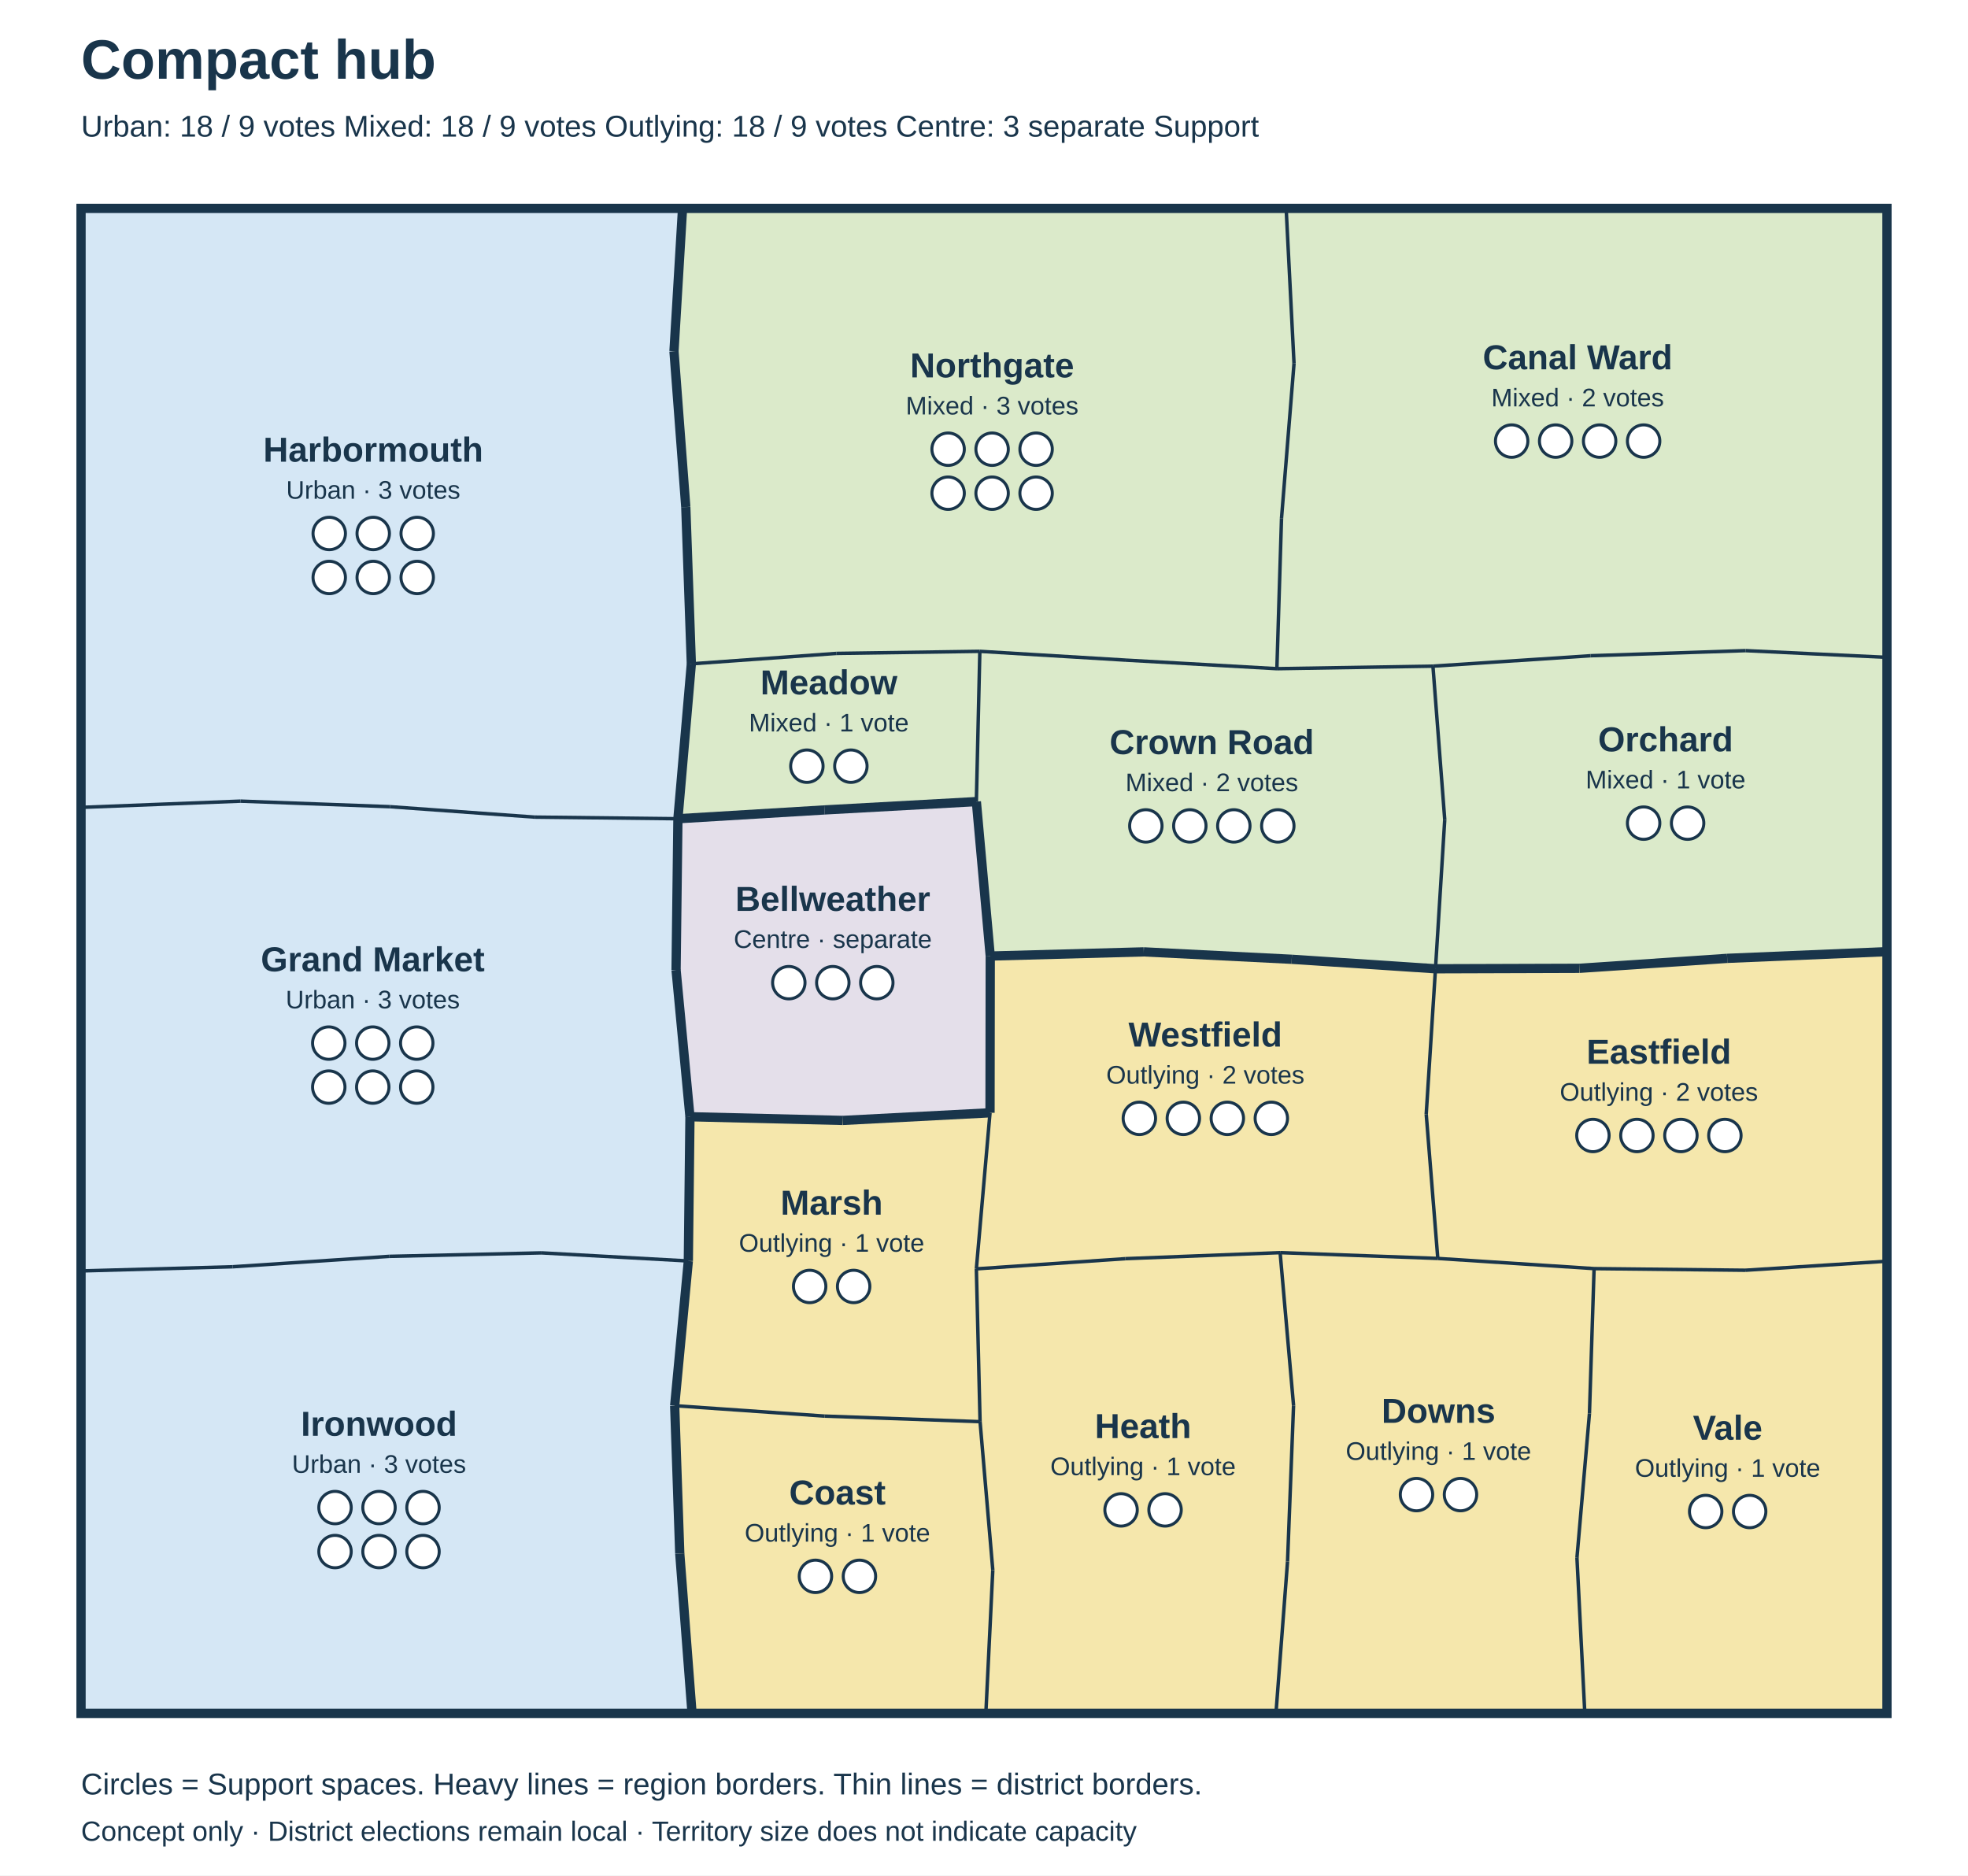
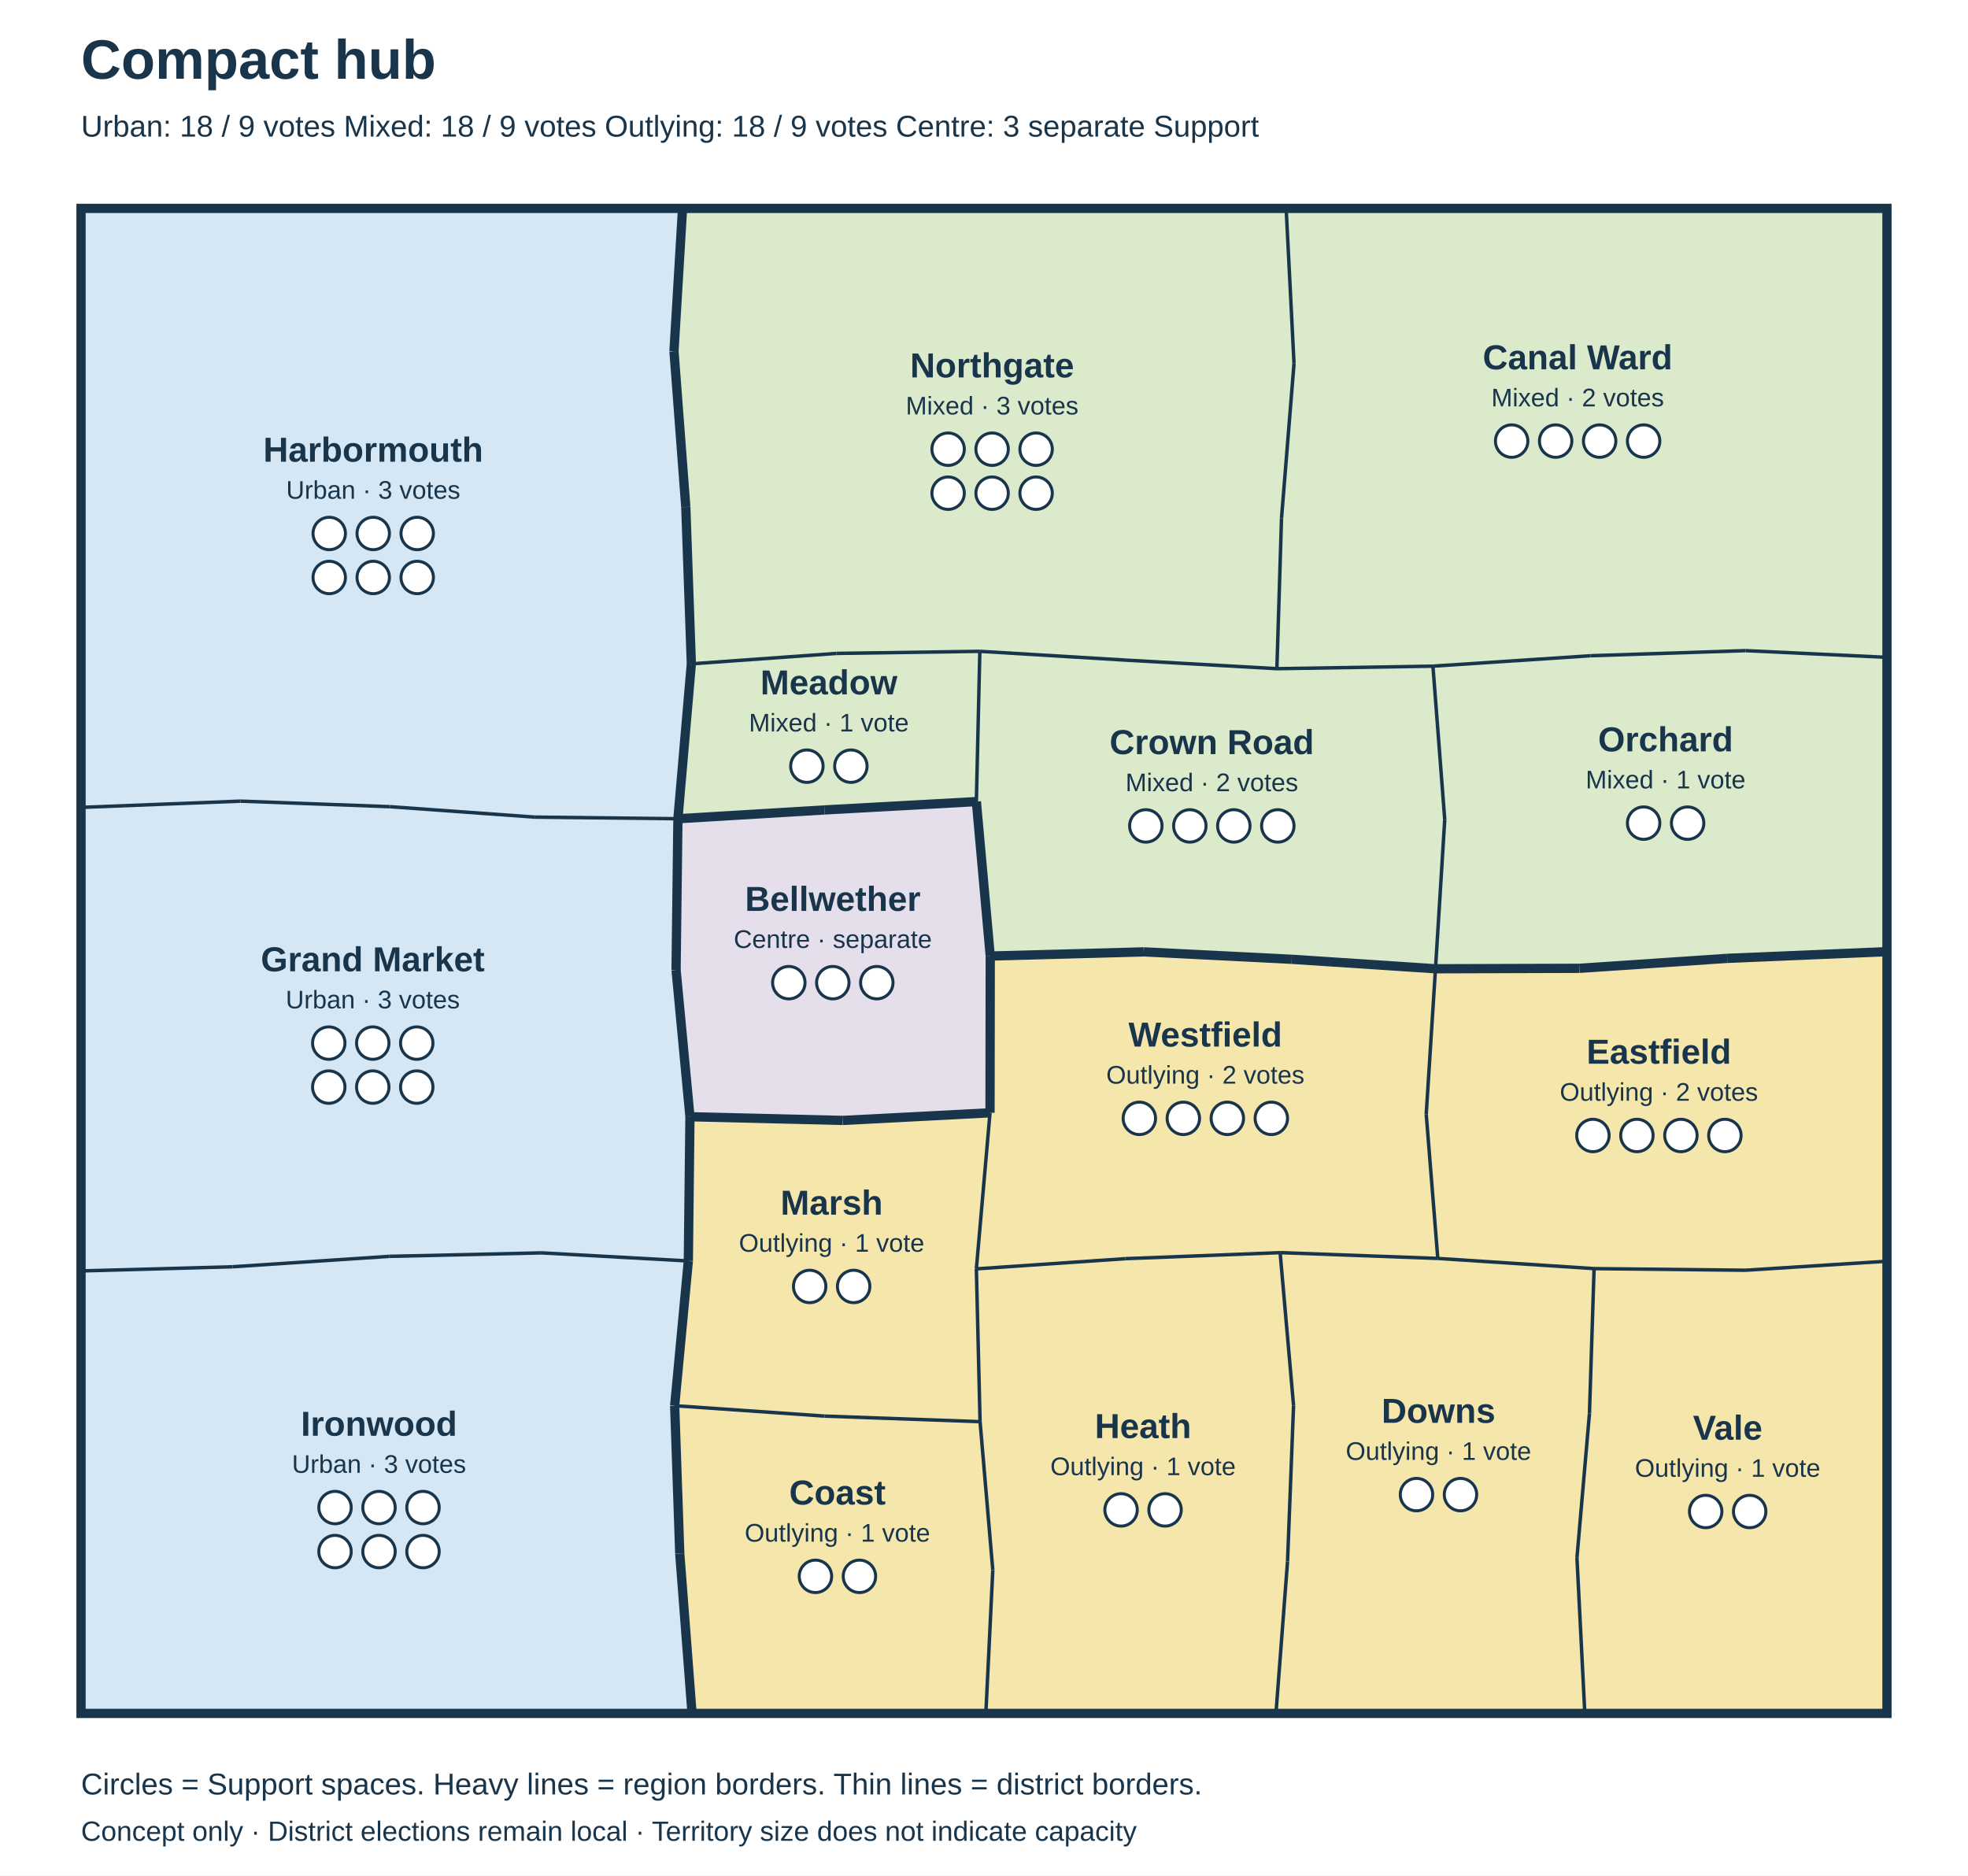
<svg xmlns="http://www.w3.org/2000/svg" viewBox="0 0 850 810" role="img" aria-labelledby="title desc">
  <style>text{font-family:Arial,sans-serif;fill:#19354b}.name{font-size:15px;font-weight:700}.detail{font-size:11px}</style>
  <rect width="850" height="810" fill="white" />
  <text x="35" y="34" font-size="24" font-weight="700">Compact hub</text>
  <text x="35" y="59" font-size="13">Urban: 18 / 9 votes     Mixed: 18 / 9 votes     Outlying: 18 / 9 votes     Centre: 3 separate Support</text>
  <polygon points="35.0,152.4 102.4,156.9 96.5,219.2 35.0,216.1" fill="#d5e7f5" stroke="#d5e7f5" stroke-width="1" />
  <polygon points="96.5,219.2 161.2,223.4 166.6,286.2 98.5,281.9" fill="#d5e7f5" stroke="#d5e7f5" stroke-width="1" />
  <polygon points="164.4,159.0 226.7,156.0 228.1,223.2 161.2,223.4" fill="#d5e7f5" stroke="#d5e7f5" stroke-width="1" />
  <polygon points="35.0,90.0 102.9,90.0 102.4,156.9 35.0,152.4" fill="#d5e7f5" stroke="#d5e7f5" stroke-width="1" />
  <polygon points="226.7,156.0 291.1,151.7 296.2,219.0 228.1,223.2" fill="#d5e7f5" stroke="#d5e7f5" stroke-width="1" />
  <polygon points="102.4,156.9 164.4,159.0 161.2,223.4 96.5,219.2" fill="#d5e7f5" stroke="#d5e7f5" stroke-width="1" />
  <polygon points="35.0,281.5 98.5,281.9 103.9,346.0 35.0,348.7" fill="#d5e7f5" stroke="#d5e7f5" stroke-width="1" />
  <polygon points="169.0,90.0 232.7,90.0 226.7,156.0 164.4,159.0" fill="#d5e7f5" stroke="#d5e7f5" stroke-width="1" />
  <polygon points="232.7,90.0 294.8,90.0 291.1,151.7 226.7,156.0" fill="#d5e7f5" stroke="#d5e7f5" stroke-width="1" />
  <polygon points="166.6,286.2 233.8,289.0 230.9,352.9 168.4,348.4" fill="#d5e7f5" stroke="#d5e7f5" stroke-width="1" />
  <polygon points="35.0,216.1 96.5,219.2 98.5,281.9 35.0,281.5" fill="#d5e7f5" stroke="#d5e7f5" stroke-width="1" />
  <polygon points="233.8,289.0 298.6,286.7 292.8,353.6 230.9,352.9" fill="#d5e7f5" stroke="#d5e7f5" stroke-width="1" />
  <polygon points="161.2,223.4 228.1,223.2 233.8,289.0 166.6,286.2" fill="#d5e7f5" stroke="#d5e7f5" stroke-width="1" />
  <polygon points="102.9,90.0 169.0,90.0 164.4,159.0 102.4,156.9" fill="#d5e7f5" stroke="#d5e7f5" stroke-width="1" />
  <polygon points="228.1,223.2 296.2,219.0 298.6,286.7 233.8,289.0" fill="#d5e7f5" stroke="#d5e7f5" stroke-width="1" />
  <polygon points="98.5,281.9 166.6,286.2 168.4,348.4 103.9,346.0" fill="#d5e7f5" stroke="#d5e7f5" stroke-width="1" />
  <polygon points="428.8,218.1 491.6,222.6 486.2,285.1 423.2,281.3" fill="#dbeaca" stroke="#dbeaca" stroke-width="1" />
  <polygon points="294.8,90.0 357.0,90.0 357.8,151.7 291.1,151.7" fill="#dbeaca" stroke="#dbeaca" stroke-width="1" />
  <polygon points="493.4,159.0 558.9,157.0 553.5,223.8 491.6,222.6" fill="#dbeaca" stroke="#dbeaca" stroke-width="1" />
  <polygon points="425.9,155.9 493.4,159.0 491.6,222.6 428.8,218.1" fill="#dbeaca" stroke="#dbeaca" stroke-width="1" />
  <polygon points="487.5,90.0 555.5,90.0 558.9,157.0 493.4,159.0" fill="#dbeaca" stroke="#dbeaca" stroke-width="1" />
  <polygon points="357.8,151.7 425.9,155.9 428.8,218.1 363.6,216.0" fill="#dbeaca" stroke="#dbeaca" stroke-width="1" />
  <polygon points="296.2,219.0 363.6,216.0 361.3,282.2 298.6,286.7" fill="#dbeaca" stroke="#dbeaca" stroke-width="1" />
  <polygon points="357.0,90.0 421.0,90.0 425.9,155.9 357.8,151.7" fill="#dbeaca" stroke="#dbeaca" stroke-width="1" />
  <polygon points="491.6,222.6 553.5,223.8 551.5,288.8 486.2,285.1" fill="#dbeaca" stroke="#dbeaca" stroke-width="1" />
  <polygon points="421.0,90.0 487.5,90.0 493.4,159.0 425.9,155.9" fill="#dbeaca" stroke="#dbeaca" stroke-width="1" />
  <polygon points="291.1,151.7 357.8,151.7 363.6,216.0 296.2,219.0" fill="#dbeaca" stroke="#dbeaca" stroke-width="1" />
  <polygon points="363.6,216.0 428.8,218.1 423.2,281.3 361.3,282.2" fill="#dbeaca" stroke="#dbeaca" stroke-width="1" />
  <polygon points="746.5,154.7 815.0,158.6 815.0,221.7 748.6,217.2" fill="#dbeaca" stroke="#dbeaca" stroke-width="1" />
  <polygon points="623.2,90.0 689.0,90.0 683.9,151.2 622.0,152.5" fill="#dbeaca" stroke="#dbeaca" stroke-width="1" />
  <polygon points="558.9,157.0 622.0,152.5 616.3,220.1 553.5,223.8" fill="#dbeaca" stroke="#dbeaca" stroke-width="1" />
  <polygon points="752.3,90.0 815.0,90.0 815.0,158.6 746.5,154.7" fill="#dbeaca" stroke="#dbeaca" stroke-width="1" />
  <polygon points="683.9,151.2 746.5,154.7 748.6,217.2 681.3,216.3" fill="#dbeaca" stroke="#dbeaca" stroke-width="1" />
  <polygon points="616.3,220.1 681.3,216.3 687.0,283.2 618.9,287.7" fill="#dbeaca" stroke="#dbeaca" stroke-width="1" />
  <polygon points="555.5,90.0 623.2,90.0 622.0,152.5 558.9,157.0" fill="#dbeaca" stroke="#dbeaca" stroke-width="1" />
  <polygon points="748.6,217.2 815.0,221.7 815.0,283.9 753.9,281.0" fill="#dbeaca" stroke="#dbeaca" stroke-width="1" />
  <polygon points="689.0,90.0 752.3,90.0 746.5,154.7 683.9,151.2" fill="#dbeaca" stroke="#dbeaca" stroke-width="1" />
  <polygon points="553.5,223.8 616.3,220.1 618.9,287.7 551.5,288.8" fill="#dbeaca" stroke="#dbeaca" stroke-width="1" />
  <polygon points="622.0,152.5 683.9,151.2 681.3,216.3 616.3,220.1" fill="#dbeaca" stroke="#dbeaca" stroke-width="1" />
  <polygon points="681.3,216.3 748.6,217.2 753.9,281.0 687.0,283.2" fill="#dbeaca" stroke="#dbeaca" stroke-width="1" />
  <polygon points="361.3,282.2 423.2,281.3 421.7,346.2 356.1,349.8" fill="#dbeaca" stroke="#dbeaca" stroke-width="1" />
  <polygon points="298.6,286.7 361.3,282.2 356.1,349.8 292.8,353.6" fill="#dbeaca" stroke="#dbeaca" stroke-width="1" />
  <polygon points="489.3,347.5 557.4,352.0 557.9,414.3 494.0,411.1" fill="#dbeaca" stroke="#dbeaca" stroke-width="1" />
  <polygon points="557.4,352.0 624.0,354.0 620.0,418.4 557.9,414.3" fill="#dbeaca" stroke="#dbeaca" stroke-width="1" />
  <polygon points="421.7,346.2 489.3,347.5 494.0,411.1 427.7,412.9" fill="#dbeaca" stroke="#dbeaca" stroke-width="1" />
  <polygon points="486.2,285.1 551.5,288.8 557.4,352.0 489.3,347.5" fill="#dbeaca" stroke="#dbeaca" stroke-width="1" />
  <polygon points="551.5,288.8 618.9,287.7 624.0,354.0 557.4,352.0" fill="#dbeaca" stroke="#dbeaca" stroke-width="1" />
  <polygon points="423.2,281.3 486.2,285.1 489.3,347.5 421.7,346.2" fill="#dbeaca" stroke="#dbeaca" stroke-width="1" />
  <polygon points="618.9,287.7 687.0,283.2 688.2,350.9 624.0,354.0" fill="#dbeaca" stroke="#dbeaca" stroke-width="1" />
  <polygon points="688.2,350.9 750.4,346.7 746.0,413.9 682.2,418.2" fill="#dbeaca" stroke="#dbeaca" stroke-width="1" />
  <polygon points="753.9,281.0 815.0,283.9 815.0,346.7 750.4,346.7" fill="#dbeaca" stroke="#dbeaca" stroke-width="1" />
  <polygon points="687.0,283.2 753.9,281.0 750.4,346.7 688.2,350.9" fill="#dbeaca" stroke="#dbeaca" stroke-width="1" />
  <polygon points="750.4,346.7 815.0,346.7 815.0,411.0 746.0,413.9" fill="#dbeaca" stroke="#dbeaca" stroke-width="1" />
  <polygon points="624.0,354.0 688.2,350.9 682.2,418.2 620.0,418.4" fill="#dbeaca" stroke="#dbeaca" stroke-width="1" />
  <polygon points="168.4,348.4 230.9,352.9 226.0,415.4 162.5,411.4" fill="#d5e7f5" stroke="#d5e7f5" stroke-width="1" />
  <polygon points="35.0,348.7 103.9,346.0 100.5,412.0 35.0,416.4" fill="#d5e7f5" stroke="#d5e7f5" stroke-width="1" />
  <polygon points="230.9,352.9 292.8,353.6 292.0,418.9 226.0,415.4" fill="#d5e7f5" stroke="#d5e7f5" stroke-width="1" />
  <polygon points="100.5,412.0 162.5,411.4 162.2,476.1 96.0,479.4" fill="#d5e7f5" stroke="#d5e7f5" stroke-width="1" />
  <polygon points="103.9,346.0 168.4,348.4 162.5,411.4 100.5,412.0" fill="#d5e7f5" stroke="#d5e7f5" stroke-width="1" />
  <polygon points="35.0,483.5 96.0,479.4 100.5,547.1 35.0,548.9" fill="#d5e7f5" stroke="#d5e7f5" stroke-width="1" />
  <polygon points="162.2,476.1 230.1,477.7 233.9,541.1 168.2,542.6" fill="#d5e7f5" stroke="#d5e7f5" stroke-width="1" />
  <polygon points="35.0,416.4 100.5,412.0 96.0,479.4 35.0,483.5" fill="#d5e7f5" stroke="#d5e7f5" stroke-width="1" />
  <polygon points="230.1,477.7 298.0,482.3 297.3,544.6 233.9,541.1" fill="#d5e7f5" stroke="#d5e7f5" stroke-width="1" />
  <polygon points="96.0,479.4 162.2,476.1 168.2,542.6 100.5,547.1" fill="#d5e7f5" stroke="#d5e7f5" stroke-width="1" />
  <polygon points="162.5,411.4 226.0,415.4 230.1,477.7 162.2,476.1" fill="#d5e7f5" stroke="#d5e7f5" stroke-width="1" />
  <polygon points="226.0,415.4 292.0,418.9 298.0,482.3 230.1,477.7" fill="#d5e7f5" stroke="#d5e7f5" stroke-width="1" />
  <polygon points="292.8,353.6 356.1,349.8 359.7,417.4 292.0,418.9" fill="#e4dfea" stroke="#e4dfea" stroke-width="1" />
  <polygon points="356.1,349.8 421.7,346.2 427.7,412.9 359.7,417.4" fill="#e4dfea" stroke="#e4dfea" stroke-width="1" />
  <polygon points="359.7,417.4 427.7,412.9 427.6,480.6 364.0,483.9" fill="#e4dfea" stroke="#e4dfea" stroke-width="1" />
  <polygon points="292.0,418.9 359.7,417.4 364.0,483.9 298.0,482.3" fill="#e4dfea" stroke="#e4dfea" stroke-width="1" />
  <polygon points="427.7,412.9 494.0,411.1 489.6,476.5 427.6,480.6" fill="#f5e7ac" stroke="#f5e7ac" stroke-width="1" />
  <polygon points="489.6,476.5 551.9,476.9 552.9,541.0 486.1,543.6" fill="#f5e7ac" stroke="#f5e7ac" stroke-width="1" />
  <polygon points="551.9,476.9 616.0,481.2 621.0,543.5 552.9,541.0" fill="#f5e7ac" stroke="#f5e7ac" stroke-width="1" />
  <polygon points="427.6,480.6 489.6,476.5 486.1,543.6 421.7,548.0" fill="#f5e7ac" stroke="#f5e7ac" stroke-width="1" />
  <polygon points="494.0,411.1 557.9,414.3 551.9,476.9 489.6,476.5" fill="#f5e7ac" stroke="#f5e7ac" stroke-width="1" />
  <polygon points="557.9,414.3 620.0,418.4 616.0,481.2 551.9,476.9" fill="#f5e7ac" stroke="#f5e7ac" stroke-width="1" />
  <polygon points="682.2,418.2 746.0,413.9 750.6,481.6 682.6,484.0" fill="#f5e7ac" stroke="#f5e7ac" stroke-width="1" />
  <polygon points="616.0,481.2 682.6,484.0 688.5,547.9 621.0,543.5" fill="#f5e7ac" stroke="#f5e7ac" stroke-width="1" />
  <polygon points="750.6,481.6 815.0,477.2 815.0,544.7 753.8,548.6" fill="#f5e7ac" stroke="#f5e7ac" stroke-width="1" />
  <polygon points="620.0,418.4 682.2,418.2 682.6,484.0 616.0,481.2" fill="#f5e7ac" stroke="#f5e7ac" stroke-width="1" />
  <polygon points="682.6,484.0 750.6,481.6 753.8,548.6 688.5,547.9" fill="#f5e7ac" stroke="#f5e7ac" stroke-width="1" />
  <polygon points="746.0,413.9 815.0,411.0 815.0,477.2 750.6,481.6" fill="#f5e7ac" stroke="#f5e7ac" stroke-width="1" />
  <polygon points="297.3,544.6 359.2,548.6 356.2,611.6 291.4,607.1" fill="#f5e7ac" stroke="#f5e7ac" stroke-width="1" />
  <polygon points="298.0,482.3 364.0,483.9 359.2,548.6 297.3,544.6" fill="#f5e7ac" stroke="#f5e7ac" stroke-width="1" />
  <polygon points="364.0,483.9 427.6,480.6 421.7,548.0 359.2,548.6" fill="#f5e7ac" stroke="#f5e7ac" stroke-width="1" />
  <polygon points="359.2,548.6 421.7,548.0 423.3,614.0 356.2,611.6" fill="#f5e7ac" stroke="#f5e7ac" stroke-width="1" />
  <polygon points="35.0,548.9 100.5,547.1 103.9,613.8 35.0,612.5" fill="#d5e7f5" stroke="#d5e7f5" stroke-width="1" />
  <polygon points="228.8,606.4 291.4,607.1 293.6,671.0 226.3,673.3" fill="#d5e7f5" stroke="#d5e7f5" stroke-width="1" />
  <polygon points="168.2,542.6 233.9,541.1 228.8,606.4 166.9,610.2" fill="#d5e7f5" stroke="#d5e7f5" stroke-width="1" />
  <polygon points="233.9,541.1 297.3,544.6 291.4,607.1 228.8,606.4" fill="#d5e7f5" stroke="#d5e7f5" stroke-width="1" />
  <polygon points="103.9,613.8 166.9,610.2 161.3,677.8 98.5,678.7" fill="#d5e7f5" stroke="#d5e7f5" stroke-width="1" />
  <polygon points="35.0,674.9 98.5,678.7 96.5,740.0 35.0,740.0" fill="#d5e7f5" stroke="#d5e7f5" stroke-width="1" />
  <polygon points="161.3,677.8 226.3,673.3 232.1,740.0 164.0,740.0" fill="#d5e7f5" stroke="#d5e7f5" stroke-width="1" />
  <polygon points="100.5,547.1 168.2,542.6 166.9,610.2 103.9,613.8" fill="#d5e7f5" stroke="#d5e7f5" stroke-width="1" />
  <polygon points="226.3,673.3 293.6,671.0 298.9,740.0 232.1,740.0" fill="#d5e7f5" stroke="#d5e7f5" stroke-width="1" />
  <polygon points="35.0,612.5 103.9,613.8 98.5,678.7 35.0,674.9" fill="#d5e7f5" stroke="#d5e7f5" stroke-width="1" />
  <polygon points="98.5,678.7 161.3,677.8 164.0,740.0 96.5,740.0" fill="#d5e7f5" stroke="#d5e7f5" stroke-width="1" />
  <polygon points="166.9,610.2 228.8,606.4 226.3,673.3 161.3,677.8" fill="#d5e7f5" stroke="#d5e7f5" stroke-width="1" />
  <polygon points="486.1,543.6 552.9,541.0 558.7,607.0 491.4,611.3" fill="#f5e7ac" stroke="#f5e7ac" stroke-width="1" />
  <polygon points="423.3,614.0 491.4,611.3 493.5,678.5 428.8,678.1" fill="#f5e7ac" stroke="#f5e7ac" stroke-width="1" />
  <polygon points="493.5,678.5 556.1,674.4 551.1,740.0 487.7,740.0" fill="#f5e7ac" stroke="#f5e7ac" stroke-width="1" />
  <polygon points="421.7,548.0 486.1,543.6 491.4,611.3 423.3,614.0" fill="#f5e7ac" stroke="#f5e7ac" stroke-width="1" />
  <polygon points="428.8,678.1 493.5,678.5 487.7,740.0 425.8,740.0" fill="#f5e7ac" stroke="#f5e7ac" stroke-width="1" />
  <polygon points="491.4,611.3 558.7,607.0 556.1,674.4 493.5,678.5" fill="#f5e7ac" stroke="#f5e7ac" stroke-width="1" />
  <polygon points="558.7,607.0 623.7,606.5 618.1,671.1 556.1,674.4" fill="#f5e7ac" stroke="#f5e7ac" stroke-width="1" />
  <polygon points="618.1,671.1 681.1,672.8 684.5,740.0 616.8,740.0" fill="#f5e7ac" stroke="#f5e7ac" stroke-width="1" />
  <polygon points="552.9,541.0 621.0,543.5 623.7,606.5 558.7,607.0" fill="#f5e7ac" stroke="#f5e7ac" stroke-width="1" />
  <polygon points="556.1,674.4 618.1,671.1 616.8,740.0 551.1,740.0" fill="#f5e7ac" stroke="#f5e7ac" stroke-width="1" />
  <polygon points="623.7,606.5 686.5,610.5 681.1,672.8 618.1,671.1" fill="#f5e7ac" stroke="#f5e7ac" stroke-width="1" />
  <polygon points="621.0,543.5 688.5,547.9 686.5,610.5 623.7,606.5" fill="#f5e7ac" stroke="#f5e7ac" stroke-width="1" />
  <polygon points="753.8,548.6 815.0,544.7 815.0,612.3 748.4,613.9" fill="#f5e7ac" stroke="#f5e7ac" stroke-width="1" />
  <polygon points="686.5,610.5 748.4,613.9 746.6,677.3 681.1,672.8" fill="#f5e7ac" stroke="#f5e7ac" stroke-width="1" />
  <polygon points="746.6,677.3 815.0,678.9 815.0,740.0 752.5,740.0" fill="#f5e7ac" stroke="#f5e7ac" stroke-width="1" />
  <polygon points="688.5,547.9 753.8,548.6 748.4,613.9 686.5,610.5" fill="#f5e7ac" stroke="#f5e7ac" stroke-width="1" />
  <polygon points="681.1,672.8 746.6,677.3 752.5,740.0 684.5,740.0" fill="#f5e7ac" stroke="#f5e7ac" stroke-width="1" />
  <polygon points="748.4,613.9 815.0,612.3 815.0,678.9 746.6,677.3" fill="#f5e7ac" stroke="#f5e7ac" stroke-width="1" />
  <polygon points="293.6,671.0 361.7,673.8 363.3,740.0 298.9,740.0" fill="#f5e7ac" stroke="#f5e7ac" stroke-width="1" />
  <polygon points="361.7,673.8 428.8,678.1 425.8,740.0 363.3,740.0" fill="#f5e7ac" stroke="#f5e7ac" stroke-width="1" />
  <polygon points="291.4,607.1 356.2,611.6 361.7,673.8 293.6,671.0" fill="#f5e7ac" stroke="#f5e7ac" stroke-width="1" />
  <polygon points="356.2,611.6 423.3,614.0 428.8,678.1 361.7,673.8" fill="#f5e7ac" stroke="#f5e7ac" stroke-width="1" />
  <path d="M 555.5,90.0 L 558.9,157.0" stroke="#19354b" stroke-width="1.5" fill="none" />
  <path d="M 558.9,157.0 L 553.5,223.8" stroke="#19354b" stroke-width="1.5" fill="none" />
  <path d="M 298.6,286.7 L 361.3,282.2" stroke="#19354b" stroke-width="1.5" fill="none" />
  <path d="M 361.3,282.2 L 423.2,281.3" stroke="#19354b" stroke-width="1.5" fill="none" />
  <path d="M 423.2,281.3 L 486.2,285.1" stroke="#19354b" stroke-width="1.5" fill="none" />
  <path d="M 553.5,223.8 L 551.5,288.8" stroke="#19354b" stroke-width="1.5" fill="none" />
  <path d="M 486.2,285.1 L 551.5,288.8" stroke="#19354b" stroke-width="1.5" fill="none" />
  <path d="M 551.5,288.8 L 618.9,287.7" stroke="#19354b" stroke-width="1.5" fill="none" />
  <path d="M 618.9,287.7 L 687.0,283.2" stroke="#19354b" stroke-width="1.5" fill="none" />
  <path d="M 687.0,283.2 L 753.9,281.0" stroke="#19354b" stroke-width="1.5" fill="none" />
  <path d="M 753.9,281.0 L 815.0,283.9" stroke="#19354b" stroke-width="1.5" fill="none" />
  <path d="M 35.0,348.7 L 103.9,346.0" stroke="#19354b" stroke-width="1.5" fill="none" />
  <path d="M 103.9,346.0 L 168.4,348.4" stroke="#19354b" stroke-width="1.5" fill="none" />
  <path d="M 168.4,348.4 L 230.9,352.9" stroke="#19354b" stroke-width="1.5" fill="none" />
  <path d="M 230.9,352.9 L 292.8,353.6" stroke="#19354b" stroke-width="1.5" fill="none" />
  <path d="M 423.2,281.3 L 421.7,346.2" stroke="#19354b" stroke-width="1.5" fill="none" />
  <path d="M 618.9,287.7 L 624.0,354.0" stroke="#19354b" stroke-width="1.5" fill="none" />
  <path d="M 624.0,354.0 L 620.0,418.4" stroke="#19354b" stroke-width="1.5" fill="none" />
  <path d="M 620.0,418.4 L 616.0,481.2" stroke="#19354b" stroke-width="1.5" fill="none" />
  <path d="M 35.0,548.9 L 100.5,547.1" stroke="#19354b" stroke-width="1.5" fill="none" />
  <path d="M 100.5,547.1 L 168.2,542.6" stroke="#19354b" stroke-width="1.5" fill="none" />
  <path d="M 168.2,542.6 L 233.9,541.1" stroke="#19354b" stroke-width="1.5" fill="none" />
  <path d="M 233.9,541.1 L 297.3,544.6" stroke="#19354b" stroke-width="1.5" fill="none" />
  <path d="M 427.6,480.6 L 421.7,548.0" stroke="#19354b" stroke-width="1.5" fill="none" />
  <path d="M 421.7,548.0 L 486.1,543.6" stroke="#19354b" stroke-width="1.5" fill="none" />
  <path d="M 486.1,543.6 L 552.9,541.0" stroke="#19354b" stroke-width="1.5" fill="none" />
  <path d="M 616.0,481.2 L 621.0,543.5" stroke="#19354b" stroke-width="1.5" fill="none" />
  <path d="M 552.9,541.0 L 621.0,543.5" stroke="#19354b" stroke-width="1.5" fill="none" />
  <path d="M 621.0,543.5 L 688.5,547.9" stroke="#19354b" stroke-width="1.5" fill="none" />
  <path d="M 688.5,547.9 L 753.8,548.6" stroke="#19354b" stroke-width="1.5" fill="none" />
  <path d="M 753.8,548.6 L 815.0,544.7" stroke="#19354b" stroke-width="1.5" fill="none" />
  <path d="M 291.4,607.1 L 356.2,611.6" stroke="#19354b" stroke-width="1.5" fill="none" />
  <path d="M 421.7,548.0 L 423.3,614.0" stroke="#19354b" stroke-width="1.5" fill="none" />
  <path d="M 356.2,611.6 L 423.3,614.0" stroke="#19354b" stroke-width="1.5" fill="none" />
  <path d="M 552.9,541.0 L 558.7,607.0" stroke="#19354b" stroke-width="1.5" fill="none" />
  <path d="M 688.5,547.9 L 686.5,610.5" stroke="#19354b" stroke-width="1.5" fill="none" />
  <path d="M 423.3,614.0 L 428.8,678.1" stroke="#19354b" stroke-width="1.5" fill="none" />
  <path d="M 558.7,607.0 L 556.1,674.4" stroke="#19354b" stroke-width="1.5" fill="none" />
  <path d="M 686.5,610.5 L 681.1,672.8" stroke="#19354b" stroke-width="1.5" fill="none" />
  <path d="M 428.8,678.1 L 425.8,740.0" stroke="#19354b" stroke-width="1.5" fill="none" />
  <path d="M 556.1,674.4 L 551.1,740.0" stroke="#19354b" stroke-width="1.5" fill="none" />
  <path d="M 681.1,672.8 L 684.5,740.0" stroke="#19354b" stroke-width="1.5" fill="none" />
  <path d="M 294.8,90.0 L 291.1,151.7" stroke="#19354b" stroke-width="4" fill="none" />
  <path d="M 291.1,151.7 L 296.2,219.0" stroke="#19354b" stroke-width="4" fill="none" />
  <path d="M 296.2,219.0 L 298.6,286.7" stroke="#19354b" stroke-width="4" fill="none" />
  <path d="M 298.6,286.7 L 292.8,353.6" stroke="#19354b" stroke-width="4" fill="none" />
  <path d="M 292.8,353.6 L 356.1,349.8" stroke="#19354b" stroke-width="4" fill="none" />
  <path d="M 356.1,349.8 L 421.7,346.2" stroke="#19354b" stroke-width="4" fill="none" />
  <path d="M 292.8,353.6 L 292.0,418.9" stroke="#19354b" stroke-width="4" fill="none" />
  <path d="M 421.7,346.2 L 427.7,412.9" stroke="#19354b" stroke-width="4" fill="none" />
  <path d="M 427.7,412.9 L 494.0,411.1" stroke="#19354b" stroke-width="4" fill="none" />
  <path d="M 494.0,411.1 L 557.9,414.3" stroke="#19354b" stroke-width="4" fill="none" />
  <path d="M 557.9,414.3 L 620.0,418.4" stroke="#19354b" stroke-width="4" fill="none" />
  <path d="M 620.0,418.4 L 682.2,418.2" stroke="#19354b" stroke-width="4" fill="none" />
  <path d="M 682.2,418.2 L 746.0,413.9" stroke="#19354b" stroke-width="4" fill="none" />
  <path d="M 746.0,413.9 L 815.0,411.0" stroke="#19354b" stroke-width="4" fill="none" />
  <path d="M 292.0,418.9 L 298.0,482.3" stroke="#19354b" stroke-width="4" fill="none" />
  <path d="M 298.0,482.3 L 364.0,483.9" stroke="#19354b" stroke-width="4" fill="none" />
  <path d="M 427.7,412.9 L 427.6,480.6" stroke="#19354b" stroke-width="4" fill="none" />
  <path d="M 364.0,483.9 L 427.6,480.6" stroke="#19354b" stroke-width="4" fill="none" />
  <path d="M 298.0,482.3 L 297.3,544.6" stroke="#19354b" stroke-width="4" fill="none" />
  <path d="M 297.3,544.6 L 291.4,607.1" stroke="#19354b" stroke-width="4" fill="none" />
  <path d="M 291.4,607.1 L 293.6,671.0" stroke="#19354b" stroke-width="4" fill="none" />
  <path d="M 293.6,671.0 L 298.9,740.0" stroke="#19354b" stroke-width="4" fill="none" />
  <rect x="35" y="90" width="780" height="650" fill="none" stroke="#19354b" stroke-width="4" />
  <g text-anchor="middle">
    <text class="name" x="161.2" y="199.4">Harbormouth</text>
    <text class="detail" x="161.2" y="215.4">Urban · 3 votes</text>
    <circle cx="142.2" cy="230.4" r="7" fill="white" stroke="#19354b" stroke-width="1.3" />
    <circle cx="161.2" cy="230.4" r="7" fill="white" stroke="#19354b" stroke-width="1.3" />
    <circle cx="180.2" cy="230.4" r="7" fill="white" stroke="#19354b" stroke-width="1.3" />
    <circle cx="142.2" cy="249.4" r="7" fill="white" stroke="#19354b" stroke-width="1.3" />
    <circle cx="161.2" cy="249.4" r="7" fill="white" stroke="#19354b" stroke-width="1.3" />
    <circle cx="180.2" cy="249.4" r="7" fill="white" stroke="#19354b" stroke-width="1.3" />
  </g>
  <g text-anchor="middle">
    <text class="name" x="161.0" y="419.5">Grand Market</text>
    <text class="detail" x="161.0" y="435.5">Urban · 3 votes</text>
    <circle cx="142.0" cy="450.5" r="7" fill="white" stroke="#19354b" stroke-width="1.3" />
    <circle cx="161.0" cy="450.5" r="7" fill="white" stroke="#19354b" stroke-width="1.3" />
    <circle cx="180.0" cy="450.5" r="7" fill="white" stroke="#19354b" stroke-width="1.3" />
    <circle cx="142.0" cy="469.5" r="7" fill="white" stroke="#19354b" stroke-width="1.3" />
    <circle cx="161.0" cy="469.5" r="7" fill="white" stroke="#19354b" stroke-width="1.3" />
    <circle cx="180.0" cy="469.5" r="7" fill="white" stroke="#19354b" stroke-width="1.3" />
  </g>
  <g text-anchor="middle">
    <text class="name" x="163.7" y="620.1">Ironwood</text>
    <text class="detail" x="163.7" y="636.1">Urban · 3 votes</text>
    <circle cx="144.7" cy="651.1" r="7" fill="white" stroke="#19354b" stroke-width="1.3" />
    <circle cx="163.7" cy="651.1" r="7" fill="white" stroke="#19354b" stroke-width="1.3" />
    <circle cx="182.7" cy="651.1" r="7" fill="white" stroke="#19354b" stroke-width="1.3" />
    <circle cx="144.7" cy="670.1" r="7" fill="white" stroke="#19354b" stroke-width="1.3" />
    <circle cx="163.7" cy="670.1" r="7" fill="white" stroke="#19354b" stroke-width="1.3" />
    <circle cx="182.7" cy="670.1" r="7" fill="white" stroke="#19354b" stroke-width="1.3" />
  </g>
  <g text-anchor="middle">
    <text class="name" x="428.5" y="163.0">Northgate</text>
    <text class="detail" x="428.5" y="179.0">Mixed · 3 votes</text>
    <circle cx="409.5" cy="194.0" r="7" fill="white" stroke="#19354b" stroke-width="1.3" />
    <circle cx="428.5" cy="194.0" r="7" fill="white" stroke="#19354b" stroke-width="1.3" />
    <circle cx="447.5" cy="194.0" r="7" fill="white" stroke="#19354b" stroke-width="1.3" />
    <circle cx="409.5" cy="213.0" r="7" fill="white" stroke="#19354b" stroke-width="1.3" />
    <circle cx="428.5" cy="213.0" r="7" fill="white" stroke="#19354b" stroke-width="1.3" />
    <circle cx="447.5" cy="213.0" r="7" fill="white" stroke="#19354b" stroke-width="1.3" />
  </g>
  <g text-anchor="middle">
    <text class="name" x="681.4" y="159.5">Canal Ward</text>
    <text class="detail" x="681.4" y="175.5">Mixed · 2 votes</text>
    <circle cx="652.9" cy="190.5" r="7" fill="white" stroke="#19354b" stroke-width="1.3" />
    <circle cx="671.9" cy="190.5" r="7" fill="white" stroke="#19354b" stroke-width="1.3" />
    <circle cx="690.9" cy="190.5" r="7" fill="white" stroke="#19354b" stroke-width="1.3" />
    <circle cx="709.9" cy="190.5" r="7" fill="white" stroke="#19354b" stroke-width="1.3" />
  </g>
  <g text-anchor="middle">
    <text class="name" x="523.4" y="325.7">Crown Road</text>
    <text class="detail" x="523.4" y="341.7">Mixed · 2 votes</text>
    <circle cx="494.9" cy="356.7" r="7" fill="white" stroke="#19354b" stroke-width="1.3" />
    <circle cx="513.9" cy="356.7" r="7" fill="white" stroke="#19354b" stroke-width="1.3" />
    <circle cx="532.9" cy="356.7" r="7" fill="white" stroke="#19354b" stroke-width="1.3" />
    <circle cx="551.9" cy="356.7" r="7" fill="white" stroke="#19354b" stroke-width="1.3" />
  </g>
  <g text-anchor="middle">
    <text class="name" x="719.4" y="324.5">Orchard</text>
    <text class="detail" x="719.4" y="340.5">Mixed · 1 vote</text>
    <circle cx="709.9" cy="355.5" r="7" fill="white" stroke="#19354b" stroke-width="1.3" />
    <circle cx="728.9" cy="355.5" r="7" fill="white" stroke="#19354b" stroke-width="1.3" />
  </g>
  <g text-anchor="middle">
    <text class="name" x="358.0" y="299.9">Meadow</text>
    <text class="detail" x="358.0" y="315.9">Mixed · 1 vote</text>
    <circle cx="348.5" cy="330.9" r="7" fill="white" stroke="#19354b" stroke-width="1.3" />
    <circle cx="367.5" cy="330.9" r="7" fill="white" stroke="#19354b" stroke-width="1.3" />
  </g>
  <g text-anchor="middle">
    <text class="name" x="520.6" y="452.0">Westfield</text>
    <text class="detail" x="520.6" y="468.0">Outlying · 2 votes</text>
    <circle cx="492.1" cy="483.0" r="7" fill="white" stroke="#19354b" stroke-width="1.3" />
    <circle cx="511.1" cy="483.0" r="7" fill="white" stroke="#19354b" stroke-width="1.3" />
    <circle cx="530.1" cy="483.0" r="7" fill="white" stroke="#19354b" stroke-width="1.3" />
    <circle cx="549.1" cy="483.0" r="7" fill="white" stroke="#19354b" stroke-width="1.3" />
  </g>
  <g text-anchor="middle">
    <text class="name" x="716.5" y="459.4">Eastfield</text>
    <text class="detail" x="716.5" y="475.4">Outlying · 2 votes</text>
    <circle cx="688.0" cy="490.4" r="7" fill="white" stroke="#19354b" stroke-width="1.3" />
    <circle cx="707.0" cy="490.4" r="7" fill="white" stroke="#19354b" stroke-width="1.3" />
    <circle cx="726.0" cy="490.4" r="7" fill="white" stroke="#19354b" stroke-width="1.3" />
    <circle cx="745.0" cy="490.4" r="7" fill="white" stroke="#19354b" stroke-width="1.3" />
  </g>
  <g text-anchor="middle">
    <text class="name" x="359.2" y="524.6">Marsh</text>
    <text class="detail" x="359.2" y="540.6">Outlying · 1 vote</text>
    <circle cx="349.7" cy="555.6" r="7" fill="white" stroke="#19354b" stroke-width="1.3" />
    <circle cx="368.7" cy="555.6" r="7" fill="white" stroke="#19354b" stroke-width="1.3" />
  </g>
  <g text-anchor="middle">
    <text class="name" x="493.7" y="621.1">Heath</text>
    <text class="detail" x="493.7" y="637.1">Outlying · 1 vote</text>
    <circle cx="484.2" cy="652.1" r="7" fill="white" stroke="#19354b" stroke-width="1.3" />
    <circle cx="503.2" cy="652.1" r="7" fill="white" stroke="#19354b" stroke-width="1.3" />
  </g>
  <g text-anchor="middle">
    <text class="name" x="621.3" y="614.5">Downs</text>
    <text class="detail" x="621.3" y="630.5">Outlying · 1 vote</text>
    <circle cx="611.8" cy="645.5" r="7" fill="white" stroke="#19354b" stroke-width="1.3" />
    <circle cx="630.8" cy="645.5" r="7" fill="white" stroke="#19354b" stroke-width="1.3" />
  </g>
  <g text-anchor="middle">
    <text class="name" x="746.2" y="621.8">Vale</text>
    <text class="detail" x="746.2" y="637.8">Outlying · 1 vote</text>
    <circle cx="736.7" cy="652.8" r="7" fill="white" stroke="#19354b" stroke-width="1.3" />
    <circle cx="755.7" cy="652.8" r="7" fill="white" stroke="#19354b" stroke-width="1.3" />
  </g>
  <g text-anchor="middle">
    <text class="name" x="361.7" y="649.8">Coast</text>
    <text class="detail" x="361.7" y="665.8">Outlying · 1 vote</text>
    <circle cx="352.2" cy="680.8" r="7" fill="white" stroke="#19354b" stroke-width="1.3" />
    <circle cx="371.2" cy="680.8" r="7" fill="white" stroke="#19354b" stroke-width="1.3" />
  </g>
  <g text-anchor="middle">
-     <text class="name" x="359.7" y="393.4">Bellweather</text>
+     <text class="name" x="359.7" y="393.4">Bellwether</text>
    <text class="detail" x="359.7" y="409.4">Centre · separate</text>
    <circle cx="340.7" cy="424.4" r="7" fill="white" stroke="#19354b" stroke-width="1.3" />
    <circle cx="359.7" cy="424.4" r="7" fill="white" stroke="#19354b" stroke-width="1.3" />
    <circle cx="378.7" cy="424.4" r="7" fill="white" stroke="#19354b" stroke-width="1.3" />
  </g>
  <text x="35" y="775" font-size="13">Circles = Support spaces. Heavy lines = region borders. Thin lines = district borders.</text>
  <text x="35" y="795" font-size="12">Concept only · District elections remain local · Territory size does not indicate capacity</text>
</svg>
